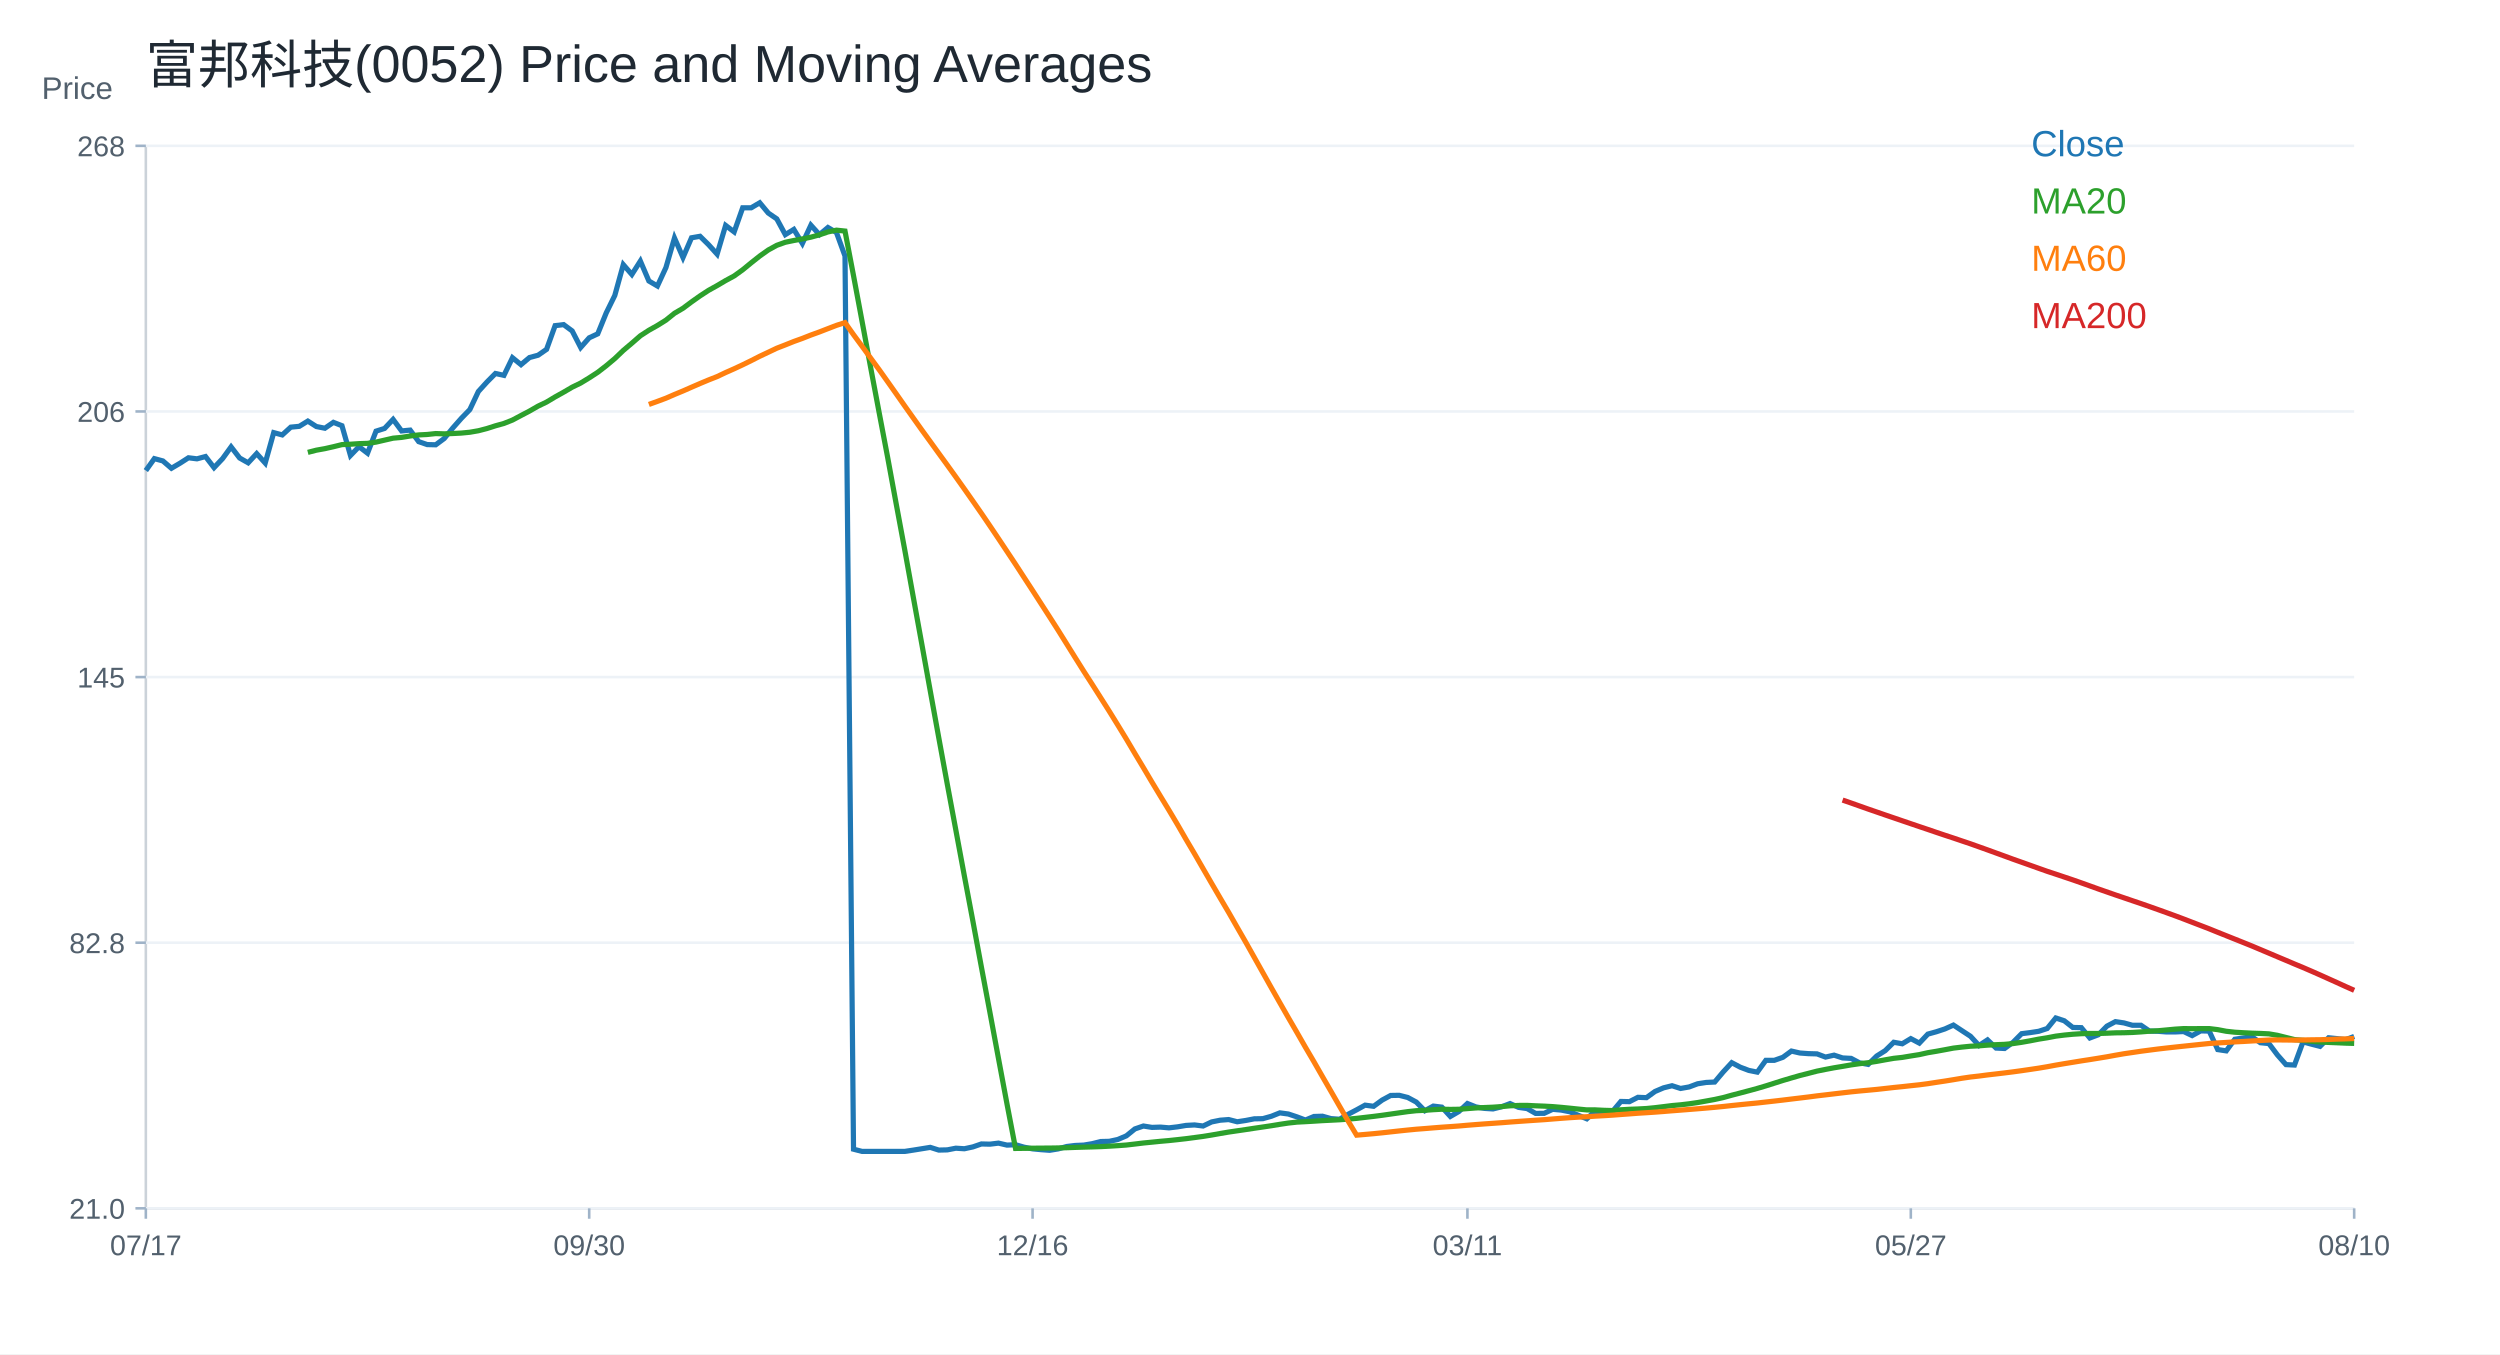
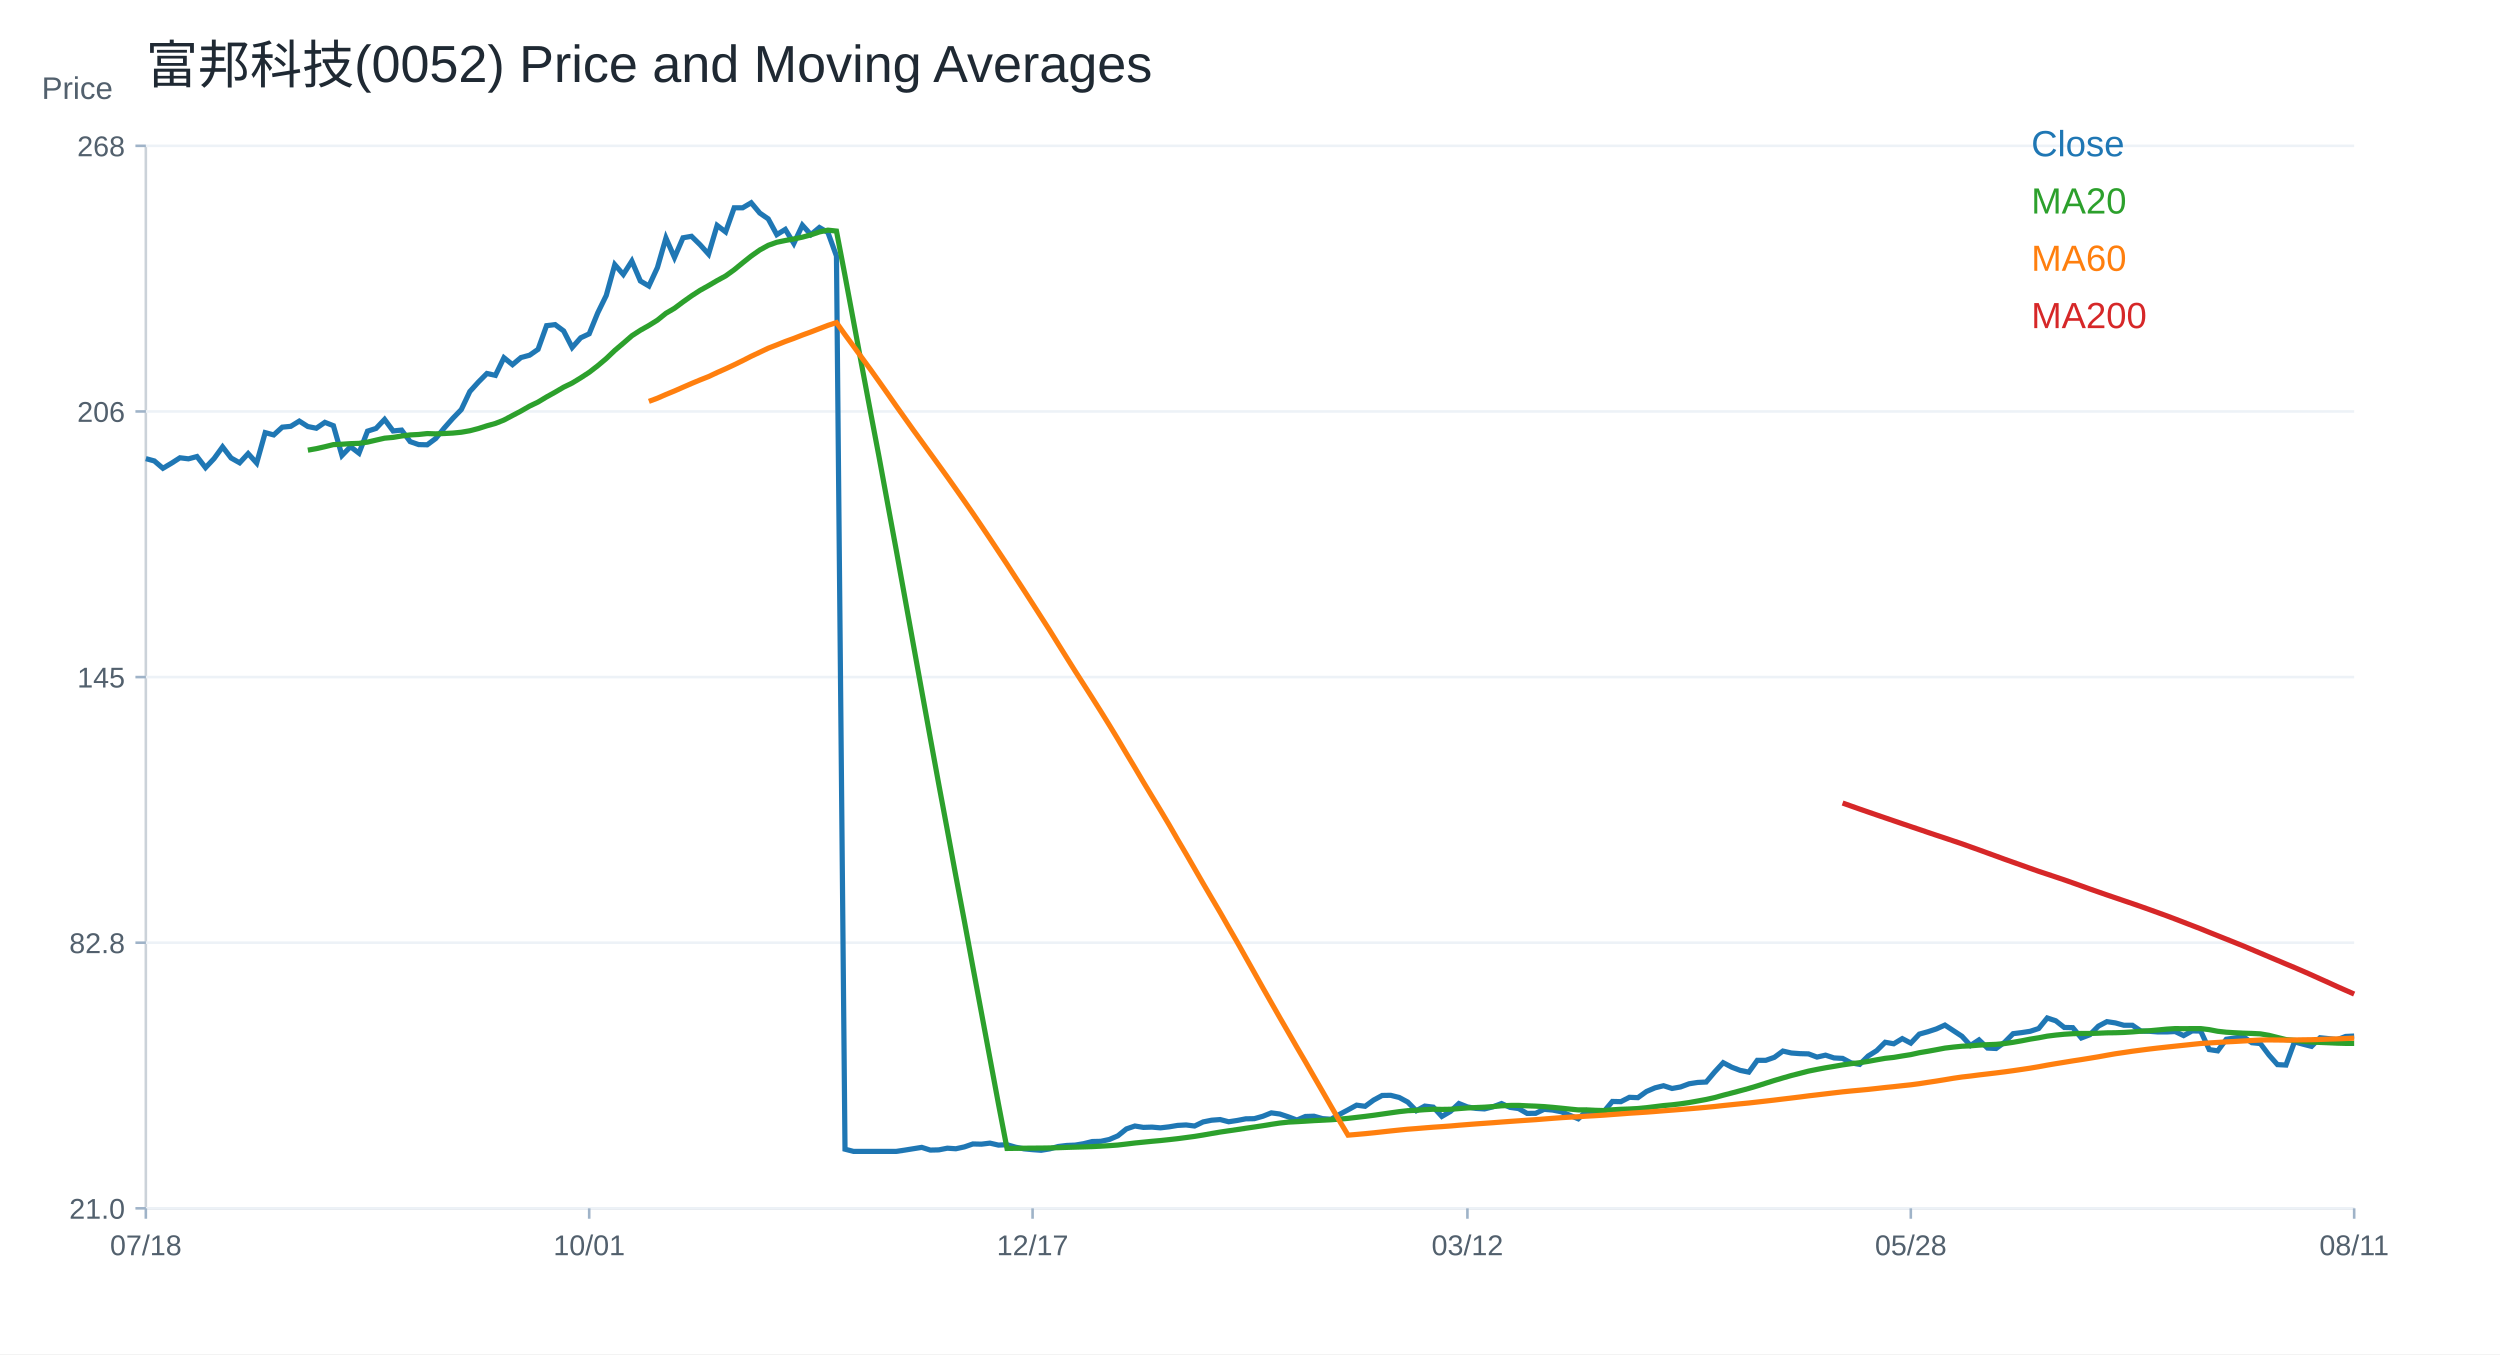
<svg xmlns="http://www.w3.org/2000/svg" width="960" height="520" viewBox="0 0 960 520">
  <rect width="100%" height="100%" fill="white" />
  <text x="56.00" y="32.00" font-size="20" font-family="Arial" fill="#1f2933" text-anchor="start">富邦科技(0052) Price and Moving Averages</text>
  <line x1="56" y1="464" x2="904" y2="464" stroke="#cbd2d9" />
  <line x1="56" y1="56" x2="56" y2="464" stroke="#cbd2d9" />
  <text x="16.00" y="38.00" font-size="12" font-family="Arial" fill="#52606d" text-anchor="start">Price</text>
  <line x1="56" y1="464.00" x2="904" y2="464.00" stroke="#edf2f7" />
  <line x1="52" y1="464.00" x2="56" y2="464.00" stroke="#9fb3c8" />
  <text x="48.00" y="468.00" font-size="11" font-family="Arial" fill="#52606d" text-anchor="end">21.0</text>
  <line x1="56" y1="362.00" x2="904" y2="362.00" stroke="#edf2f7" />
  <line x1="52" y1="362.00" x2="56" y2="362.00" stroke="#9fb3c8" />
  <text x="48.00" y="366.00" font-size="11" font-family="Arial" fill="#52606d" text-anchor="end">82.8</text>
  <line x1="56" y1="260.00" x2="904" y2="260.00" stroke="#edf2f7" />
  <line x1="52" y1="260.00" x2="56" y2="260.00" stroke="#9fb3c8" />
  <text x="48.00" y="264.00" font-size="11" font-family="Arial" fill="#52606d" text-anchor="end">145</text>
  <line x1="56" y1="158.00" x2="904" y2="158.00" stroke="#edf2f7" />
  <line x1="52" y1="158.00" x2="56" y2="158.00" stroke="#9fb3c8" />
  <text x="48.00" y="162.00" font-size="11" font-family="Arial" fill="#52606d" text-anchor="end">206</text>
  <line x1="56" y1="56.00" x2="904" y2="56.00" stroke="#edf2f7" />
  <line x1="52" y1="56.00" x2="56" y2="56.00" stroke="#9fb3c8" />
  <text x="48.00" y="60.00" font-size="11" font-family="Arial" fill="#52606d" text-anchor="end">268</text>
  <line x1="56.00" y1="464" x2="56.00" y2="468" stroke="#9fb3c8" />
-   <text x="56.00" y="482.00" font-size="11" font-family="Arial" fill="#52606d" text-anchor="middle">07/17</text>
+   <text x="56.00" y="482.00" font-size="11" font-family="Arial" fill="#52606d" text-anchor="middle">07/18</text>
  <line x1="226.25" y1="464" x2="226.25" y2="468" stroke="#9fb3c8" />
-   <text x="226.25" y="482.00" font-size="11" font-family="Arial" fill="#52606d" text-anchor="middle">09/30</text>
+   <text x="226.25" y="482.00" font-size="11" font-family="Arial" fill="#52606d" text-anchor="middle">10/01</text>
  <line x1="396.51" y1="464" x2="396.51" y2="468" stroke="#9fb3c8" />
-   <text x="396.51" y="482.00" font-size="11" font-family="Arial" fill="#52606d" text-anchor="middle">12/16</text>
+   <text x="396.51" y="482.00" font-size="11" font-family="Arial" fill="#52606d" text-anchor="middle">12/17</text>
  <line x1="563.49" y1="464" x2="563.49" y2="468" stroke="#9fb3c8" />
-   <text x="563.49" y="482.00" font-size="11" font-family="Arial" fill="#52606d" text-anchor="middle">03/11</text>
+   <text x="563.49" y="482.00" font-size="11" font-family="Arial" fill="#52606d" text-anchor="middle">03/12</text>
  <line x1="733.75" y1="464" x2="733.75" y2="468" stroke="#9fb3c8" />
-   <text x="733.75" y="482.00" font-size="11" font-family="Arial" fill="#52606d" text-anchor="middle">05/27</text>
+   <text x="733.75" y="482.00" font-size="11" font-family="Arial" fill="#52606d" text-anchor="middle">05/28</text>
  <line x1="904.00" y1="464" x2="904.00" y2="468" stroke="#9fb3c8" />
-   <text x="904.00" y="482.00" font-size="11" font-family="Arial" fill="#52606d" text-anchor="middle">08/10</text>
-   <polyline fill="none" stroke="#1f77b4" stroke-width="2" points="56.00,180.70 59.27,176.11 62.55,177.00 65.82,179.82 69.10,177.89 72.37,175.79 75.64,176.19 78.92,175.31 82.19,179.58 85.47,176.11 88.74,171.60 92.02,175.87 95.29,177.72 98.56,174.18 101.84,177.81 105.11,166.13 108.39,167.01 111.66,164.03 114.93,163.71 118.21,161.70 121.48,163.79 124.76,164.44 128.03,162.18 131.31,163.47 134.58,174.91 137.85,171.52 141.13,174.02 144.40,165.56 147.68,164.52 150.95,161.05 154.22,165.48 157.50,165.16 160.77,169.59 164.05,170.72 167.32,170.80 170.59,168.38 173.87,164.36 177.14,160.65 180.42,157.27 183.69,150.34 186.97,146.72 190.24,143.42 193.51,144.14 196.79,137.37 200.06,140.03 203.34,137.29 206.61,136.41 209.88,134.15 213.16,125.05 216.43,124.65 219.71,127.07 222.98,133.43 226.25,129.72 229.53,128.19 232.80,120.14 236.08,113.46 239.35,101.62 242.63,105.40 245.90,100.25 249.17,107.90 252.45,109.83 255.72,102.74 259.00,91.39 262.27,98.88 265.54,91.31 268.82,90.74 272.09,93.96 275.37,97.59 278.64,86.56 281.92,89.05 285.19,79.79 288.46,79.79 291.74,77.86 295.01,81.80 298.29,84.06 301.56,90.10 304.83,88.09 308.11,93.48 311.38,86.47 314.66,90.10 317.93,87.36 321.20,89.29 324.48,98.31 327.75,441.29 331.03,442.14 334.30,442.14 337.58,442.14 340.85,442.14 344.12,442.14 347.40,442.14 350.67,441.65 353.95,441.12 357.22,440.59 360.49,441.63 363.77,441.55 367.04,440.91 370.32,441.12 373.59,440.41 376.86,439.28 380.14,439.36 383.41,438.96 386.69,439.72 389.96,439.57 393.24,440.52 396.51,441.16 399.78,441.47 403.06,441.71 406.33,441.18 409.61,440.26 412.88,439.86 416.15,439.72 419.43,439.17 422.70,438.35 425.98,438.27 429.25,437.56 432.53,436.16 435.80,433.51 439.07,432.39 442.35,432.92 445.62,432.81 448.90,433.09 452.17,432.71 455.44,432.16 458.72,431.98 461.99,432.39 465.27,430.82 468.54,430.16 471.81,429.91 475.09,430.76 478.36,430.26 481.64,429.63 484.91,429.57 488.19,428.65 491.46,427.34 494.73,427.78 498.01,428.87 501.28,430.10 504.56,428.73 507.83,428.63 511.10,429.55 514.38,429.79 517.65,427.91 520.93,426.18 524.20,424.38 527.47,424.82 530.75,422.43 534.02,420.66 537.30,420.60 540.57,421.43 543.85,423.19 547.12,426.52 550.39,424.74 553.67,425.14 556.94,428.71 560.22,426.81 563.49,423.75 566.76,425.06 570.04,425.62 573.31,425.83 576.59,425.01 579.86,423.77 583.14,425.23 586.41,425.69 589.68,427.55 592.96,427.51 596.23,425.98 599.51,426.27 602.78,426.91 606.05,428.26 609.33,429.62 612.60,426.54 615.88,428.00 619.15,426.85 622.42,422.96 625.70,423.04 628.97,421.37 632.25,421.50 635.52,419.13 638.80,417.73 642.07,416.92 645.34,417.97 648.62,417.39 651.89,416.17 655.17,415.66 658.44,415.50 661.71,411.62 664.99,408.07 668.26,409.80 671.54,411.04 674.81,411.70 678.08,407.16 681.36,407.16 684.63,406.01 687.91,403.61 691.18,404.36 694.46,404.60 697.73,404.69 701.00,405.92 704.28,405.18 707.55,406.25 710.83,406.42 714.10,408.15 717.37,408.73 720.65,405.51 723.92,403.45 727.20,400.23 730.47,400.81 733.75,398.83 737.02,400.56 740.29,397.10 743.57,396.19 746.84,395.11 750.12,393.63 753.39,395.78 756.66,397.92 759.94,401.47 763.21,399.32 766.49,402.46 769.76,402.62 773.03,400.23 776.31,396.93 779.58,396.52 782.86,396.02 786.13,394.95 789.41,390.91 792.68,391.98 795.95,394.54 799.23,394.62 802.50,398.58 805.78,397.34 809.05,394.04 812.32,392.31 815.60,392.80 818.87,393.71 822.15,393.71 825.42,395.94 828.69,396.02 831.97,396.27 835.24,396.27 838.52,396.11 841.79,397.67 845.07,395.86 848.34,395.94 851.61,403.04 854.89,403.53 858.16,399.08 861.44,398.58 864.71,398.09 867.98,400.40 871.26,400.73 874.53,405.10 877.81,408.81 881.08,408.98 884.36,400.07 887.63,400.97 890.90,401.80 894.18,398.50 897.45,398.83 900.73,399.24 904.00,398.00" />
+   <text x="904.00" y="482.00" font-size="11" font-family="Arial" fill="#52606d" text-anchor="middle">08/11</text>
+   <polyline fill="none" stroke="#1f77b4" stroke-width="2" points="56.00,176.11 59.27,177.00 62.55,179.82 65.82,177.89 69.10,175.79 72.37,176.19 75.64,175.31 78.92,179.58 82.19,176.11 85.47,171.60 88.74,175.87 92.02,177.72 95.29,174.18 98.56,177.81 101.84,166.13 105.11,167.01 108.39,164.03 111.66,163.71 114.93,161.70 118.21,163.79 121.48,164.44 124.76,162.18 128.03,163.47 131.31,174.91 134.58,171.52 137.85,174.02 141.13,165.56 144.40,164.52 147.68,161.05 150.95,165.48 154.22,165.16 157.50,169.59 160.77,170.72 164.05,170.80 167.32,168.38 170.59,164.36 173.87,160.65 177.14,157.27 180.42,150.34 183.69,146.72 186.97,143.42 190.24,144.14 193.51,137.37 196.79,140.03 200.06,137.29 203.34,136.41 206.61,134.15 209.88,125.05 213.16,124.65 216.43,127.07 219.71,133.43 222.98,129.72 226.25,128.19 229.53,120.14 232.80,113.46 236.08,101.62 239.35,105.40 242.63,100.25 245.90,107.90 249.17,109.83 252.45,102.74 255.72,91.39 259.00,98.88 262.27,91.31 265.54,90.74 268.82,93.96 272.09,97.59 275.37,86.56 278.64,89.05 281.92,79.79 285.19,79.79 288.46,77.86 291.74,81.80 295.01,84.06 298.29,90.10 301.56,88.09 304.83,93.48 308.11,86.47 311.38,90.10 314.66,87.36 317.93,89.29 321.20,98.31 324.48,441.29 327.75,442.14 331.03,442.14 334.30,442.14 337.58,442.14 340.85,442.14 344.12,442.14 347.40,441.65 350.67,441.12 353.95,440.59 357.22,441.63 360.49,441.55 363.77,440.91 367.04,441.12 370.32,440.41 373.59,439.28 376.86,439.36 380.14,438.96 383.41,439.72 386.69,439.57 389.96,440.52 393.24,441.16 396.51,441.47 399.78,441.71 403.06,441.18 406.33,440.26 409.61,439.86 412.88,439.72 416.15,439.17 419.43,438.35 422.70,438.27 425.98,437.56 429.25,436.16 432.53,433.51 435.80,432.39 439.07,432.92 442.35,432.81 445.62,433.09 448.90,432.71 452.17,432.16 455.44,431.98 458.72,432.39 461.99,430.82 465.27,430.16 468.54,429.91 471.81,430.76 475.09,430.26 478.36,429.63 481.64,429.57 484.91,428.65 488.19,427.34 491.46,427.78 494.73,428.87 498.01,430.10 501.28,428.73 504.56,428.63 507.83,429.55 511.10,429.79 514.38,427.91 517.65,426.18 520.93,424.38 524.20,424.82 527.47,422.43 530.75,420.66 534.02,420.60 537.30,421.43 540.57,423.19 543.85,426.52 547.12,424.74 550.39,425.14 553.67,428.71 556.94,426.81 560.22,423.75 563.49,425.06 566.76,425.62 570.04,425.83 573.31,425.01 576.59,423.77 579.86,425.23 583.14,425.69 586.41,427.55 589.68,427.51 592.96,425.98 596.23,426.27 599.51,426.91 602.78,428.26 606.05,429.62 609.33,426.54 612.60,428.00 615.88,426.85 619.15,422.96 622.42,423.04 625.70,421.37 628.97,421.50 632.25,419.13 635.52,417.73 638.80,416.92 642.07,417.97 645.34,417.39 648.62,416.17 651.89,415.66 655.17,415.50 658.44,411.62 661.71,408.07 664.99,409.80 668.26,411.04 671.54,411.70 674.81,407.16 678.08,407.16 681.36,406.01 684.63,403.61 687.91,404.36 691.18,404.60 694.46,404.69 697.73,405.92 701.00,405.18 704.28,406.25 707.55,406.42 710.83,408.15 714.10,408.73 717.37,405.51 720.65,403.45 723.92,400.23 727.20,400.81 730.47,398.83 733.75,400.56 737.02,397.10 740.29,396.19 743.57,395.11 746.84,393.63 750.12,395.78 753.39,397.92 756.66,401.47 759.94,399.32 763.21,402.46 766.49,402.62 769.76,400.23 773.03,396.93 776.31,396.52 779.58,396.02 782.86,394.95 786.13,390.91 789.41,391.98 792.68,394.54 795.95,394.62 799.23,398.58 802.50,397.34 805.78,394.04 809.05,392.31 812.32,392.80 815.60,393.71 818.87,393.71 822.15,395.94 825.42,396.02 828.69,396.27 831.97,396.27 835.24,396.11 838.52,397.67 841.79,395.86 845.07,395.94 848.34,403.04 851.61,403.53 854.89,399.08 858.16,398.58 861.44,398.09 864.71,400.40 867.98,400.73 871.26,405.10 874.53,408.81 877.81,408.98 881.08,400.07 884.36,400.97 887.63,401.80 890.90,398.50 894.18,398.83 897.45,399.24 900.73,398.00 904.00,397.84" />
  <text x="780.00" y="60.00" font-size="14" font-family="Arial" fill="#1f77b4" text-anchor="start">Close</text>
-   <polyline fill="none" stroke="#2ca02c" stroke-width="2" points="118.21,173.71 121.48,172.87 124.76,172.28 128.03,171.54 131.31,170.73 134.58,170.58 137.85,170.36 141.13,170.25 144.40,169.77 147.68,169.01 150.95,168.26 154.22,167.96 157.50,167.42 160.77,167.01 164.05,166.84 167.32,166.49 170.59,166.60 173.87,166.47 177.14,166.30 180.42,165.98 183.69,165.41 186.97,164.56 190.24,163.51 193.51,162.60 196.79,161.30 200.06,159.56 203.34,157.84 206.61,155.96 209.88,154.39 213.16,152.42 216.43,150.60 219.71,148.68 222.98,147.09 226.25,145.10 229.53,142.97 232.80,140.44 236.08,137.69 239.35,134.56 242.63,131.79 245.90,128.94 249.17,126.82 252.45,124.98 255.72,122.94 259.00,120.30 262.27,118.38 265.54,115.94 268.82,113.62 272.09,111.49 275.37,109.67 278.64,107.74 281.92,105.96 285.19,103.60 288.46,100.92 291.74,98.32 295.01,96.00 298.29,94.20 301.56,93.03 304.83,92.35 308.11,91.76 311.38,91.07 314.66,90.18 317.93,89.06 321.20,88.38 324.48,88.73 327.75,105.85 331.03,123.39 334.30,140.96 337.58,158.37 340.85,175.60 344.12,193.38 347.40,211.03 350.67,229.13 353.95,247.19 357.22,265.33 360.49,283.32 363.77,301.19 367.04,318.73 370.32,336.39 373.59,353.73 376.86,371.37 380.14,388.84 383.41,406.42 386.69,423.94 389.96,441.00 393.24,440.96 396.51,440.91 399.78,440.88 403.06,440.86 406.33,440.81 409.61,440.72 412.88,440.60 416.15,440.50 419.43,440.41 422.70,440.30 425.98,440.13 429.25,439.93 432.53,439.69 435.80,439.31 439.07,438.91 442.35,438.59 445.62,438.26 448.90,437.97 452.17,437.62 455.44,437.25 458.72,436.82 461.99,436.38 465.27,435.85 468.54,435.27 471.81,434.71 475.09,434.23 478.36,433.75 481.64,433.25 484.91,432.77 488.19,432.28 491.46,431.74 494.73,431.25 498.01,430.89 501.28,430.72 504.56,430.53 507.83,430.32 511.10,430.16 514.38,429.99 517.65,429.75 520.93,429.45 524.20,429.07 527.47,428.69 530.75,428.27 534.02,427.80 537.30,427.33 540.57,426.87 543.85,426.51 547.12,426.36 550.39,426.12 553.67,425.94 556.94,426.01 560.22,425.96 563.49,425.70 566.76,425.45 570.04,425.30 573.31,425.16 576.59,424.93 579.86,424.63 583.14,424.49 586.41,424.47 589.68,424.63 592.96,424.76 596.23,424.94 599.51,425.22 602.78,425.54 606.05,425.88 609.33,426.20 612.60,426.20 615.88,426.36 619.15,426.45 622.42,426.16 625.70,425.97 628.97,425.85 632.25,425.67 635.52,425.35 638.80,424.95 642.07,424.54 645.34,424.25 648.62,423.86 651.89,423.38 655.17,422.79 658.44,422.19 661.71,421.47 664.99,420.56 668.26,419.71 671.54,418.84 674.81,417.95 678.08,416.98 681.36,415.94 684.63,414.90 687.91,413.93 691.18,412.99 694.46,412.16 697.73,411.31 701.00,410.65 704.28,410.03 707.55,409.49 710.83,408.92 714.10,408.45 717.37,408.08 720.65,407.57 723.92,406.97 727.20,406.40 730.47,406.04 733.75,405.49 737.02,404.97 740.29,404.24 743.57,403.69 746.84,403.09 750.12,402.47 753.39,402.08 756.66,401.75 759.94,401.60 763.21,401.33 766.49,401.16 769.76,401.03 773.03,400.73 776.31,400.25 779.58,399.67 782.86,399.03 786.13,398.51 789.41,397.88 792.68,397.47 795.95,397.15 799.23,396.94 802.50,396.84 805.78,396.86 809.05,396.75 812.32,396.61 815.60,396.57 818.87,396.46 822.15,396.25 825.42,395.98 828.69,395.81 831.97,395.50 835.24,395.19 838.52,394.98 841.79,395.02 845.07,394.98 848.34,394.98 851.61,395.38 854.89,396.01 858.16,396.37 861.44,396.57 864.71,396.74 867.98,396.84 871.26,397.00 874.53,397.56 877.81,398.38 881.08,399.19 884.36,399.51 887.63,399.87 890.90,400.16 894.18,400.29 897.45,400.42 900.73,400.57 904.00,400.66" />
+   <polyline fill="none" stroke="#2ca02c" stroke-width="2" points="118.21,172.87 121.48,172.28 124.76,171.54 128.03,170.73 131.31,170.58 134.58,170.36 137.85,170.25 141.13,169.77 144.40,169.01 147.68,168.26 150.95,167.96 154.22,167.42 157.50,167.01 160.77,166.84 164.05,166.49 167.32,166.60 170.59,166.47 173.87,166.30 177.14,165.98 180.42,165.41 183.69,164.56 186.97,163.51 190.24,162.60 193.51,161.30 196.79,159.56 200.06,157.84 203.34,155.96 206.61,154.39 209.88,152.42 213.16,150.60 216.43,148.68 219.71,147.09 222.98,145.10 226.25,142.97 229.53,140.44 232.80,137.69 236.08,134.56 239.35,131.79 242.63,128.94 245.90,126.82 249.17,124.98 252.45,122.94 255.72,120.30 259.00,118.38 262.27,115.94 265.54,113.62 268.82,111.49 272.09,109.67 275.37,107.74 278.64,105.96 281.92,103.60 285.19,100.92 288.46,98.32 291.74,96.00 295.01,94.20 298.29,93.03 301.56,92.35 304.83,91.76 308.11,91.07 311.38,90.18 314.66,89.06 317.93,88.38 321.20,88.73 324.48,105.85 327.75,123.39 331.03,140.96 334.30,158.37 337.58,175.60 340.85,193.38 344.12,211.03 347.40,229.13 350.67,247.19 353.95,265.33 357.22,283.32 360.49,301.19 363.77,318.73 367.04,336.39 370.32,353.73 373.59,371.37 376.86,388.84 380.14,406.42 383.41,423.94 386.69,441.00 389.96,440.96 393.24,440.91 396.51,440.88 399.78,440.86 403.06,440.81 406.33,440.72 409.61,440.60 412.88,440.50 416.15,440.41 419.43,440.30 422.70,440.13 425.98,439.93 429.25,439.69 432.53,439.31 435.80,438.91 439.07,438.59 442.35,438.26 445.62,437.97 448.90,437.62 452.17,437.25 455.44,436.82 458.72,436.38 461.99,435.85 465.27,435.27 468.54,434.71 471.81,434.23 475.09,433.75 478.36,433.25 481.64,432.77 484.91,432.28 488.19,431.74 491.46,431.25 494.73,430.89 498.01,430.72 501.28,430.53 504.56,430.32 507.83,430.16 511.10,429.99 514.38,429.75 517.65,429.45 520.93,429.07 524.20,428.69 527.47,428.27 530.75,427.80 534.02,427.33 537.30,426.87 540.57,426.51 543.85,426.36 547.12,426.12 550.39,425.94 553.67,426.01 556.94,425.96 560.22,425.70 563.49,425.45 566.76,425.30 570.04,425.16 573.31,424.93 576.59,424.63 579.86,424.49 583.14,424.47 586.41,424.63 589.68,424.76 592.96,424.94 596.23,425.22 599.51,425.54 602.78,425.88 606.05,426.20 609.33,426.20 612.60,426.36 615.88,426.45 619.15,426.16 622.42,425.97 625.70,425.85 628.97,425.67 632.25,425.35 635.52,424.95 638.80,424.54 642.07,424.25 645.34,423.86 648.62,423.38 651.89,422.79 655.17,422.19 658.44,421.47 661.71,420.56 664.99,419.71 668.26,418.84 671.54,417.95 674.81,416.98 678.08,415.94 681.36,414.90 684.63,413.93 687.91,412.99 691.18,412.16 694.46,411.31 697.73,410.65 701.00,410.03 704.28,409.49 707.55,408.92 710.83,408.45 714.10,408.08 717.37,407.57 720.65,406.97 723.92,406.40 727.20,406.04 730.47,405.49 733.75,404.97 737.02,404.24 740.29,403.69 743.57,403.09 746.84,402.47 750.12,402.08 753.39,401.75 756.66,401.60 759.94,401.33 763.21,401.16 766.49,401.03 769.76,400.73 773.03,400.25 776.31,399.67 779.58,399.03 782.86,398.51 786.13,397.88 789.41,397.47 792.68,397.15 795.95,396.94 799.23,396.84 802.50,396.86 805.78,396.75 809.05,396.61 812.32,396.57 815.60,396.46 818.87,396.25 822.15,395.98 825.42,395.81 828.69,395.50 831.97,395.19 835.24,394.98 838.52,395.02 841.79,394.98 845.07,394.98 848.34,395.38 851.61,396.01 854.89,396.37 858.16,396.57 861.44,396.74 864.71,396.84 867.98,397.00 871.26,397.56 874.53,398.38 877.81,399.19 881.08,399.51 884.36,399.87 887.63,400.16 890.90,400.29 894.18,400.42 897.45,400.57 900.73,400.66 904.00,400.67" />
  <text x="780.00" y="82.00" font-size="14" font-family="Arial" fill="#2ca02c" text-anchor="start">MA20</text>
-   <polyline fill="none" stroke="#ff7f0e" stroke-width="2" points="249.17,155.31 252.45,154.13 255.72,152.91 259.00,151.48 262.27,150.13 265.54,148.69 268.82,147.27 272.09,145.90 275.37,144.61 278.64,143.06 281.92,141.61 285.19,140.08 288.46,138.48 291.74,136.81 295.01,135.27 298.29,133.71 301.56,132.44 304.83,131.13 308.11,129.95 311.38,128.66 314.66,127.47 317.93,126.20 321.20,124.94 324.48,123.88 327.75,128.51 331.03,132.96 334.30,137.47 337.58,141.94 340.85,146.55 344.12,151.18 347.40,155.86 350.67,160.47 353.95,165.07 357.22,169.58 360.49,174.10 363.77,178.61 367.04,183.15 370.32,187.77 373.59,192.43 376.86,197.13 380.14,201.95 383.41,206.82 386.69,211.75 389.96,216.68 393.24,221.73 396.51,226.75 399.78,231.82 403.06,236.91 406.33,242.02 409.61,247.28 412.88,252.53 416.15,257.74 419.43,262.84 422.70,267.98 425.98,273.15 429.25,278.44 432.53,283.82 435.80,289.35 439.07,294.80 442.35,300.34 445.62,305.76 448.90,311.15 452.17,316.65 455.44,322.33 458.72,327.88 461.99,333.56 465.27,339.23 468.54,344.83 471.81,350.37 475.09,356.11 478.36,361.80 481.64,367.63 484.91,373.46 488.19,379.30 491.46,385.06 494.73,390.79 498.01,396.44 501.28,402.14 504.56,407.72 507.83,413.43 511.10,419.08 514.38,424.79 517.65,430.44 520.93,435.90 524.20,435.62 527.47,435.33 530.75,435.00 534.02,434.64 537.30,434.28 540.57,433.94 543.85,433.62 547.12,433.37 550.39,433.10 553.67,432.84 556.94,432.62 560.22,432.38 563.49,432.09 566.76,431.83 570.04,431.58 573.31,431.35 576.59,431.12 579.86,430.86 583.14,430.62 586.41,430.39 589.68,430.17 592.96,429.95 596.23,429.69 599.51,429.43 602.78,429.19 606.05,428.99 609.33,428.82 612.60,428.60 615.88,428.42 619.15,428.22 622.42,427.97 625.70,427.73 628.97,427.48 632.25,427.28 635.52,427.06 638.80,426.81 642.07,426.54 645.34,426.29 648.62,426.03 651.89,425.77 655.17,425.50 658.44,425.21 661.71,424.89 664.99,424.53 668.26,424.19 671.54,423.86 674.81,423.55 678.08,423.18 681.36,422.81 684.63,422.43 687.91,422.03 691.18,421.64 694.46,421.24 697.73,420.81 701.00,420.43 704.28,420.04 707.55,419.65 710.83,419.27 714.10,418.94 717.37,418.64 720.65,418.33 723.92,417.97 727.20,417.60 730.47,417.27 733.75,416.91 737.02,416.56 740.29,416.13 743.57,415.62 746.84,415.13 750.12,414.60 753.39,414.05 756.66,413.57 759.94,413.20 763.21,412.77 766.49,412.39 769.76,412.00 773.03,411.59 776.31,411.14 779.58,410.66 782.86,410.17 786.13,409.62 789.41,409.01 792.68,408.45 795.95,407.92 799.23,407.38 802.50,406.88 805.78,406.35 809.05,405.81 812.32,405.21 815.60,404.64 818.87,404.16 822.15,403.67 825.42,403.24 828.69,402.82 831.97,402.44 835.24,402.08 838.52,401.73 841.79,401.39 845.07,401.04 848.34,400.70 851.61,400.49 854.89,400.29 858.16,400.08 861.44,399.92 864.71,399.73 867.98,399.55 871.26,399.37 874.53,399.33 877.81,399.36 881.08,399.41 884.36,399.35 887.63,399.29 890.90,399.25 894.18,399.14 897.45,399.02 900.73,398.93 904.00,398.79" />
+   <polyline fill="none" stroke="#ff7f0e" stroke-width="2" points="249.17,154.13 252.45,152.91 255.72,151.48 259.00,150.13 262.27,148.69 265.54,147.27 268.82,145.90 272.09,144.61 275.37,143.06 278.64,141.61 281.92,140.08 285.19,138.48 288.46,136.81 291.74,135.27 295.01,133.71 298.29,132.44 301.56,131.13 304.83,129.95 308.11,128.66 311.38,127.47 314.66,126.20 317.93,124.94 321.20,123.88 324.48,128.51 327.75,132.96 331.03,137.47 334.30,141.94 337.58,146.55 340.85,151.18 344.12,155.86 347.40,160.47 350.67,165.07 353.95,169.58 357.22,174.10 360.49,178.61 363.77,183.15 367.04,187.77 370.32,192.43 373.59,197.13 376.86,201.95 380.14,206.82 383.41,211.75 386.69,216.68 389.96,221.73 393.24,226.75 396.51,231.82 399.78,236.91 403.06,242.02 406.33,247.28 409.61,252.53 412.88,257.74 416.15,262.84 419.43,267.98 422.70,273.15 425.98,278.44 429.25,283.82 432.53,289.35 435.80,294.80 439.07,300.34 442.35,305.76 445.62,311.15 448.90,316.65 452.17,322.33 455.44,327.88 458.72,333.56 461.99,339.23 465.27,344.83 468.54,350.37 471.81,356.11 475.09,361.80 478.36,367.63 481.64,373.46 484.91,379.30 488.19,385.06 491.46,390.79 494.73,396.44 498.01,402.14 501.28,407.72 504.56,413.43 507.83,419.08 511.10,424.79 514.38,430.44 517.65,435.90 520.93,435.62 524.20,435.33 527.47,435.00 530.75,434.64 534.02,434.28 537.30,433.94 540.57,433.62 543.85,433.37 547.12,433.10 550.39,432.84 553.67,432.62 556.94,432.38 560.22,432.09 563.49,431.83 566.76,431.58 570.04,431.35 573.31,431.12 576.59,430.86 579.86,430.62 583.14,430.39 586.41,430.17 589.68,429.95 592.96,429.69 596.23,429.43 599.51,429.19 602.78,428.99 606.05,428.82 609.33,428.60 612.60,428.42 615.88,428.22 619.15,427.97 622.42,427.73 625.70,427.48 628.97,427.28 632.25,427.06 635.52,426.81 638.80,426.54 642.07,426.29 645.34,426.03 648.62,425.77 651.89,425.50 655.17,425.21 658.44,424.89 661.71,424.53 664.99,424.19 668.26,423.86 671.54,423.55 674.81,423.18 678.08,422.81 681.36,422.43 684.63,422.03 687.91,421.64 691.18,421.24 694.46,420.81 697.73,420.43 701.00,420.04 704.28,419.65 707.55,419.27 710.83,418.94 714.10,418.64 717.37,418.33 720.65,417.97 723.92,417.60 727.20,417.27 730.47,416.91 733.75,416.56 737.02,416.13 740.29,415.62 743.57,415.13 746.84,414.60 750.12,414.05 753.39,413.57 756.66,413.20 759.94,412.77 763.21,412.39 766.49,412.00 769.76,411.59 773.03,411.14 776.31,410.66 779.58,410.17 782.86,409.62 786.13,409.01 789.41,408.45 792.68,407.92 795.95,407.38 799.23,406.88 802.50,406.35 805.78,405.81 809.05,405.21 812.32,404.64 815.60,404.16 818.87,403.67 822.15,403.24 825.42,402.82 828.69,402.44 831.97,402.08 835.24,401.73 838.52,401.39 841.79,401.04 845.07,400.70 848.34,400.49 851.61,400.29 854.89,400.08 858.16,399.92 861.44,399.73 864.71,399.55 867.98,399.37 871.26,399.33 874.53,399.36 877.81,399.41 881.08,399.35 884.36,399.29 887.63,399.25 890.90,399.14 894.18,399.02 897.45,398.93 900.73,398.79 904.00,398.65" />
  <text x="780.00" y="104.00" font-size="14" font-family="Arial" fill="#ff7f0e" text-anchor="start">MA60</text>
-   <polyline fill="none" stroke="#d62728" stroke-width="2" points="707.55,307.23 710.83,308.36 714.10,309.52 717.37,310.68 720.65,311.81 723.92,312.94 727.20,314.06 730.47,315.18 733.75,316.30 737.02,317.41 740.29,318.51 743.57,319.63 746.84,320.73 750.12,321.81 753.39,322.92 756.66,324.02 759.94,325.19 763.21,326.36 766.49,327.55 769.76,328.74 773.03,329.94 776.31,331.10 779.58,332.26 782.86,333.43 786.13,334.59 789.41,335.67 792.68,336.77 795.95,337.87 799.23,339.02 802.50,340.19 805.78,341.37 809.05,342.51 812.32,343.65 815.60,344.76 818.87,345.88 822.15,346.99 825.42,348.13 828.69,349.29 831.97,350.47 835.24,351.66 838.52,352.89 841.79,354.15 845.07,355.41 848.34,356.67 851.61,358.00 854.89,359.31 858.16,360.62 861.44,361.93 864.71,363.25 867.98,364.63 871.26,366.01 874.53,367.40 877.81,368.78 881.08,370.17 884.36,371.53 887.63,372.94 890.90,374.38 894.18,375.86 897.45,377.33 900.73,378.83 904.00,380.28" />
+   <polyline fill="none" stroke="#d62728" stroke-width="2" points="707.55,308.36 710.83,309.52 714.10,310.68 717.37,311.81 720.65,312.94 723.92,314.06 727.20,315.18 730.47,316.30 733.75,317.41 737.02,318.51 740.29,319.63 743.57,320.73 746.84,321.81 750.12,322.92 753.39,324.02 756.66,325.19 759.94,326.36 763.21,327.55 766.49,328.74 769.76,329.94 773.03,331.10 776.31,332.26 779.58,333.43 782.86,334.59 786.13,335.67 789.41,336.77 792.68,337.87 795.95,339.02 799.23,340.19 802.50,341.37 805.78,342.51 809.05,343.65 812.32,344.76 815.60,345.88 818.87,346.99 822.15,348.13 825.42,349.29 828.69,350.47 831.97,351.66 835.24,352.89 838.52,354.15 841.79,355.41 845.07,356.67 848.34,358.00 851.61,359.31 854.89,360.62 858.16,361.93 861.44,363.25 864.71,364.63 867.98,366.01 871.26,367.40 874.53,368.78 877.81,370.17 881.08,371.53 884.36,372.94 887.63,374.38 890.90,375.86 894.18,377.33 897.45,378.83 900.73,380.28 904.00,381.72" />
  <text x="780.00" y="126.00" font-size="14" font-family="Arial" fill="#d62728" text-anchor="start">MA200</text>
</svg>
